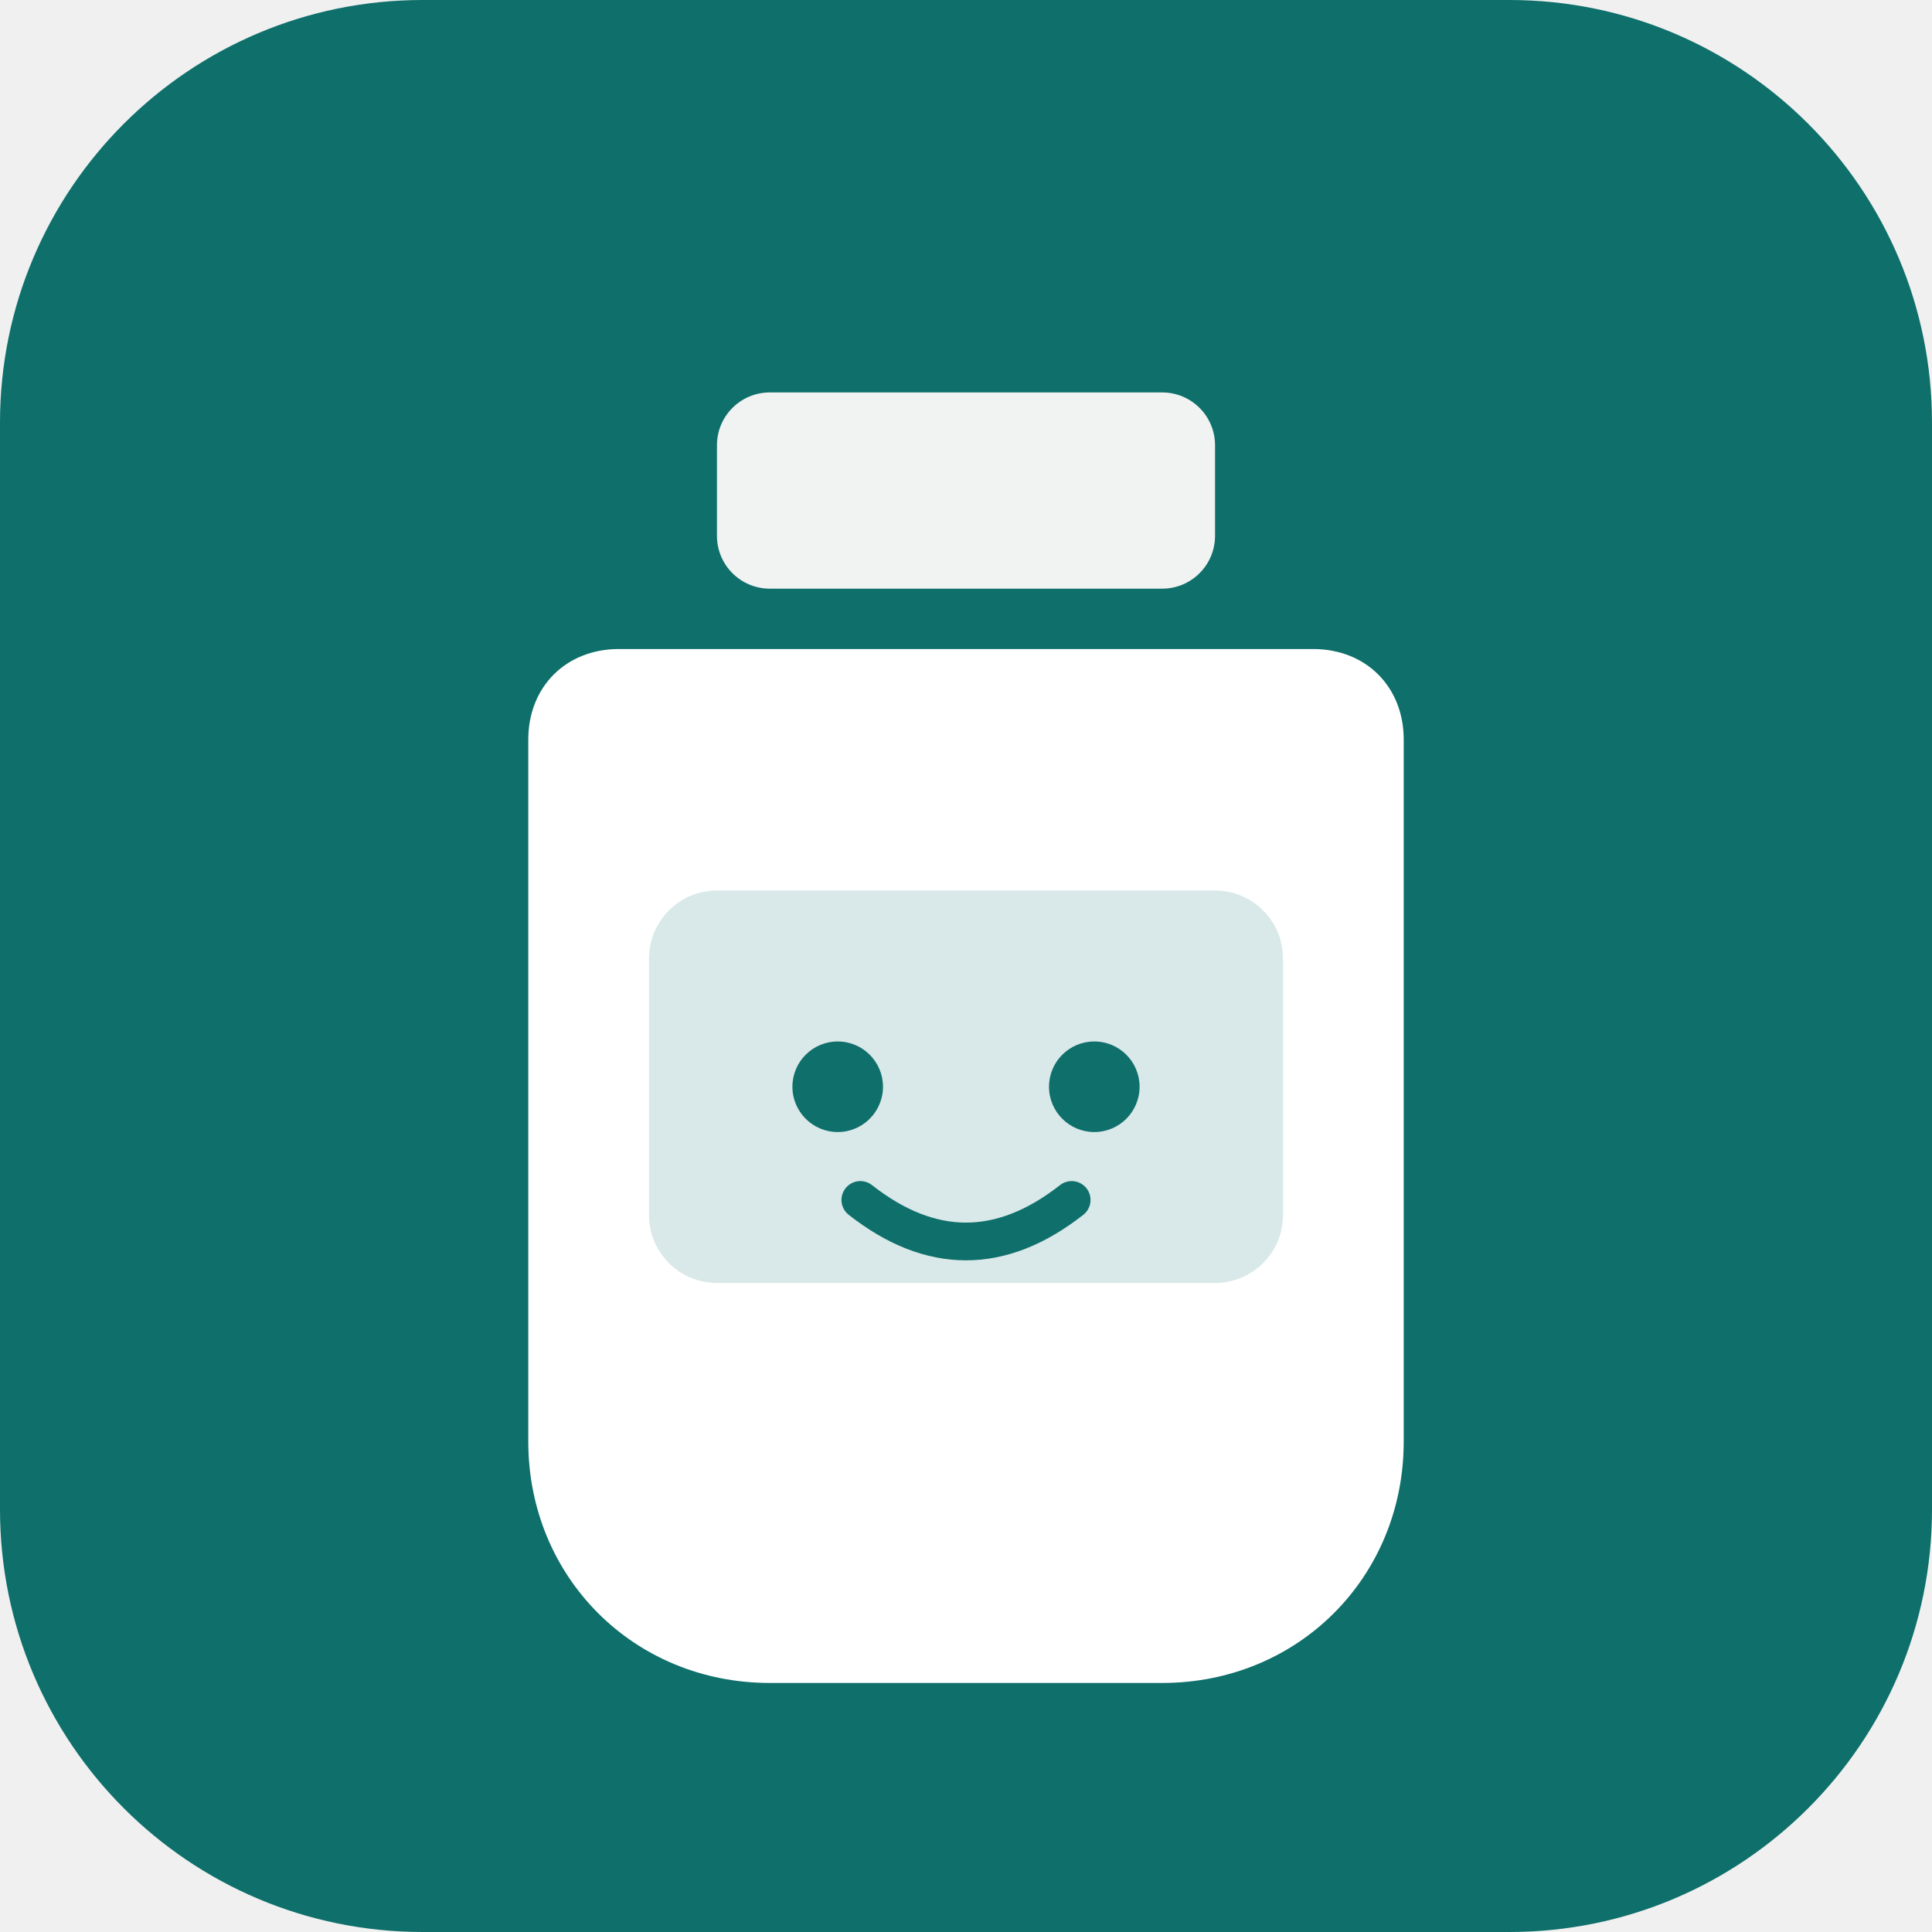
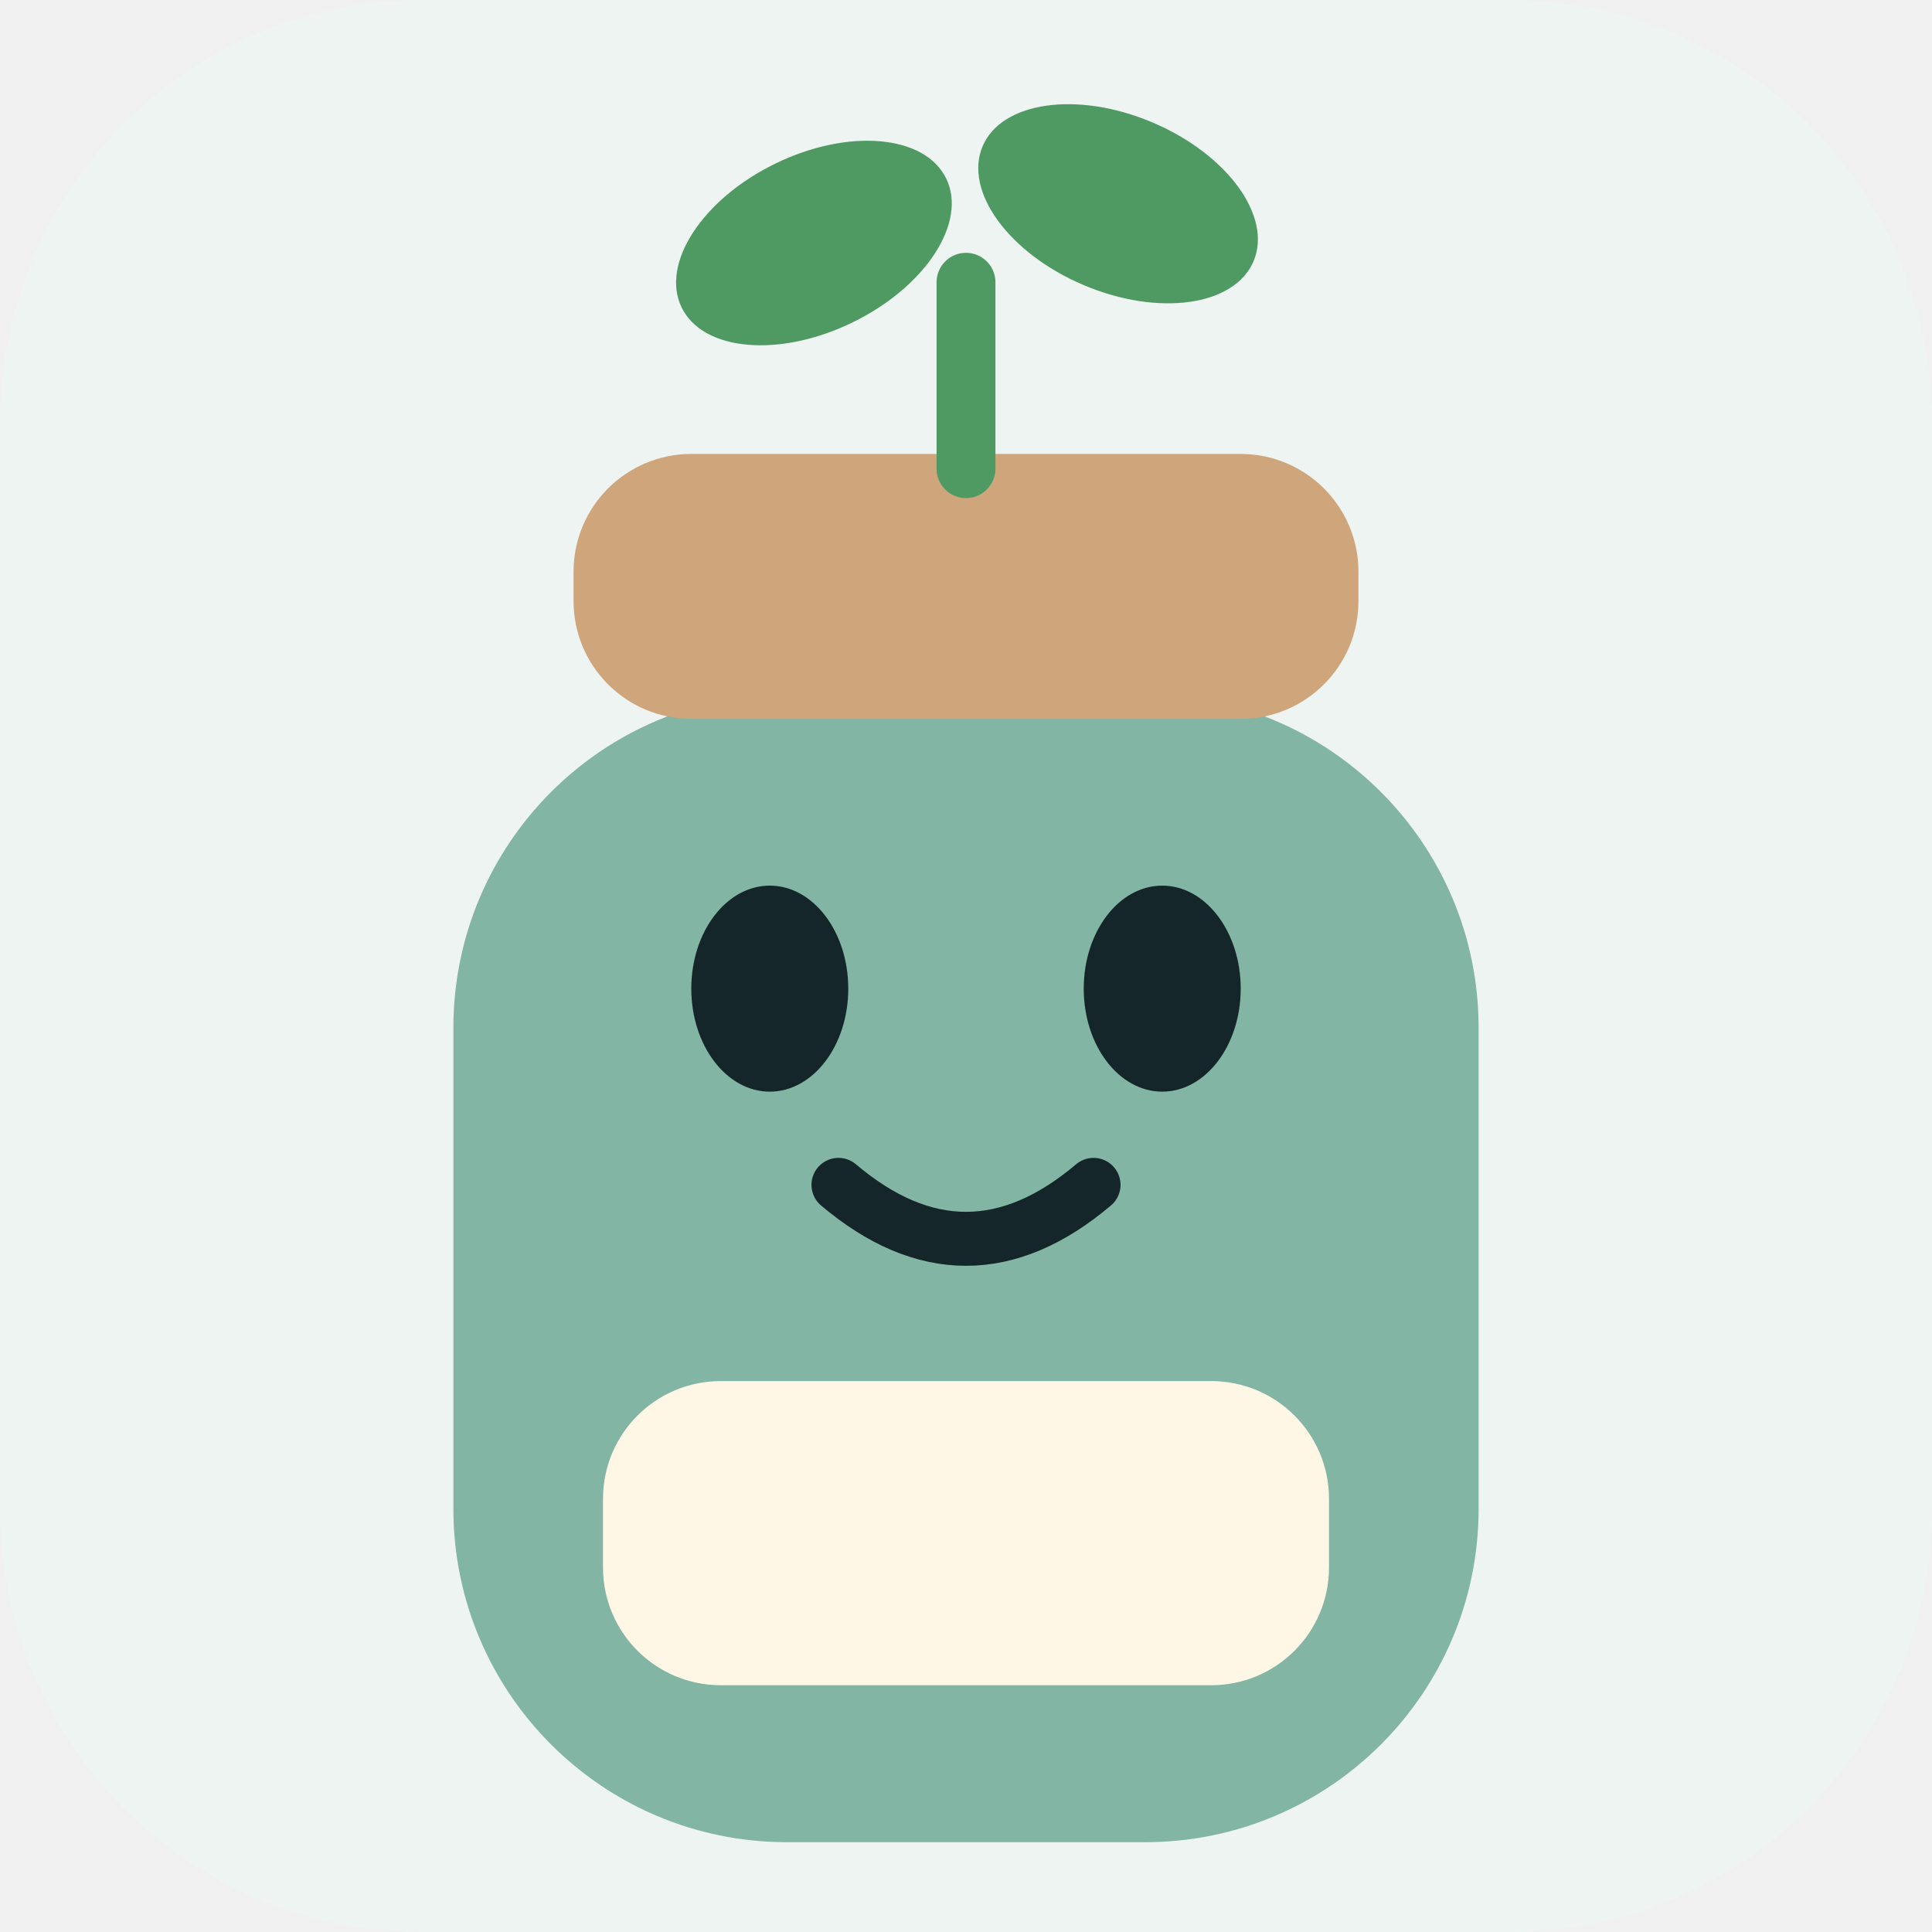
- <svg xmlns="http://www.w3.org/2000/svg" viewBox="0 0 512 512">
-   <rect width="512" height="512" rx="112" fill="#0e6f6b" />
-   <rect x="190" y="104" width="132" height="52" rx="14" fill="#f1f2f2" />
-   <path d="M164 172h184c14 0 24 10 24 24v186c0 36-28 64-64 64H204c-36 0-64-28-64-64V196c0-14 10-24 24-24z" fill="#ffffff" />
-   <rect x="172" y="236" width="168" height="104" rx="18" fill="#0e6f6b" opacity=".16" />
-   <circle cx="222" cy="288" r="12" fill="#0e6f6b" />
-   <circle cx="290" cy="288" r="12" fill="#0e6f6b" />
-   <path d="M228 318q28 22 56 0" fill="none" stroke="#0e6f6b" stroke-width="10" stroke-linecap="round" />
+ <svg xmlns="http://www.w3.org/2000/svg" viewBox="0 0 512 512" role="img" aria-label="Shelfie">
+   <rect width="512" height="512" rx="112" fill="#eef4f1" />
+   <g transform="translate(256 262) scale(1.3) translate(-256 -262)">
+     <rect x="151.5" y="202" width="209" height="234" rx="68" fill="#82b5a3" />
+     <rect x="176" y="153" width="160" height="54" rx="24" fill="#cfa57c" />
+     <path d="M256 156 L256 118" stroke="#4f9a62" stroke-width="12" stroke-linecap="round" />
+     <ellipse cx="225" cy="110" rx="30" ry="18" transform="rotate(-26 225 110)" fill="#4f9a62" />
+     <ellipse cx="287" cy="102" rx="30" ry="18" transform="rotate(23 287 102)" fill="#4f9a62" />
+     <ellipse fill="#15262a" cx="216" cy="262" rx="16" ry="21" />
+     <ellipse fill="#15262a" cx="296" cy="262" rx="16" ry="21" />
+     <path fill="none" stroke="#15262a" stroke-width="11" stroke-linecap="round" d="M230 302 Q256 324 282 302" />
+     <rect x="182" y="342" width="148" height="62" rx="24" fill="#fff7e6" />
+   </g>
</svg>
